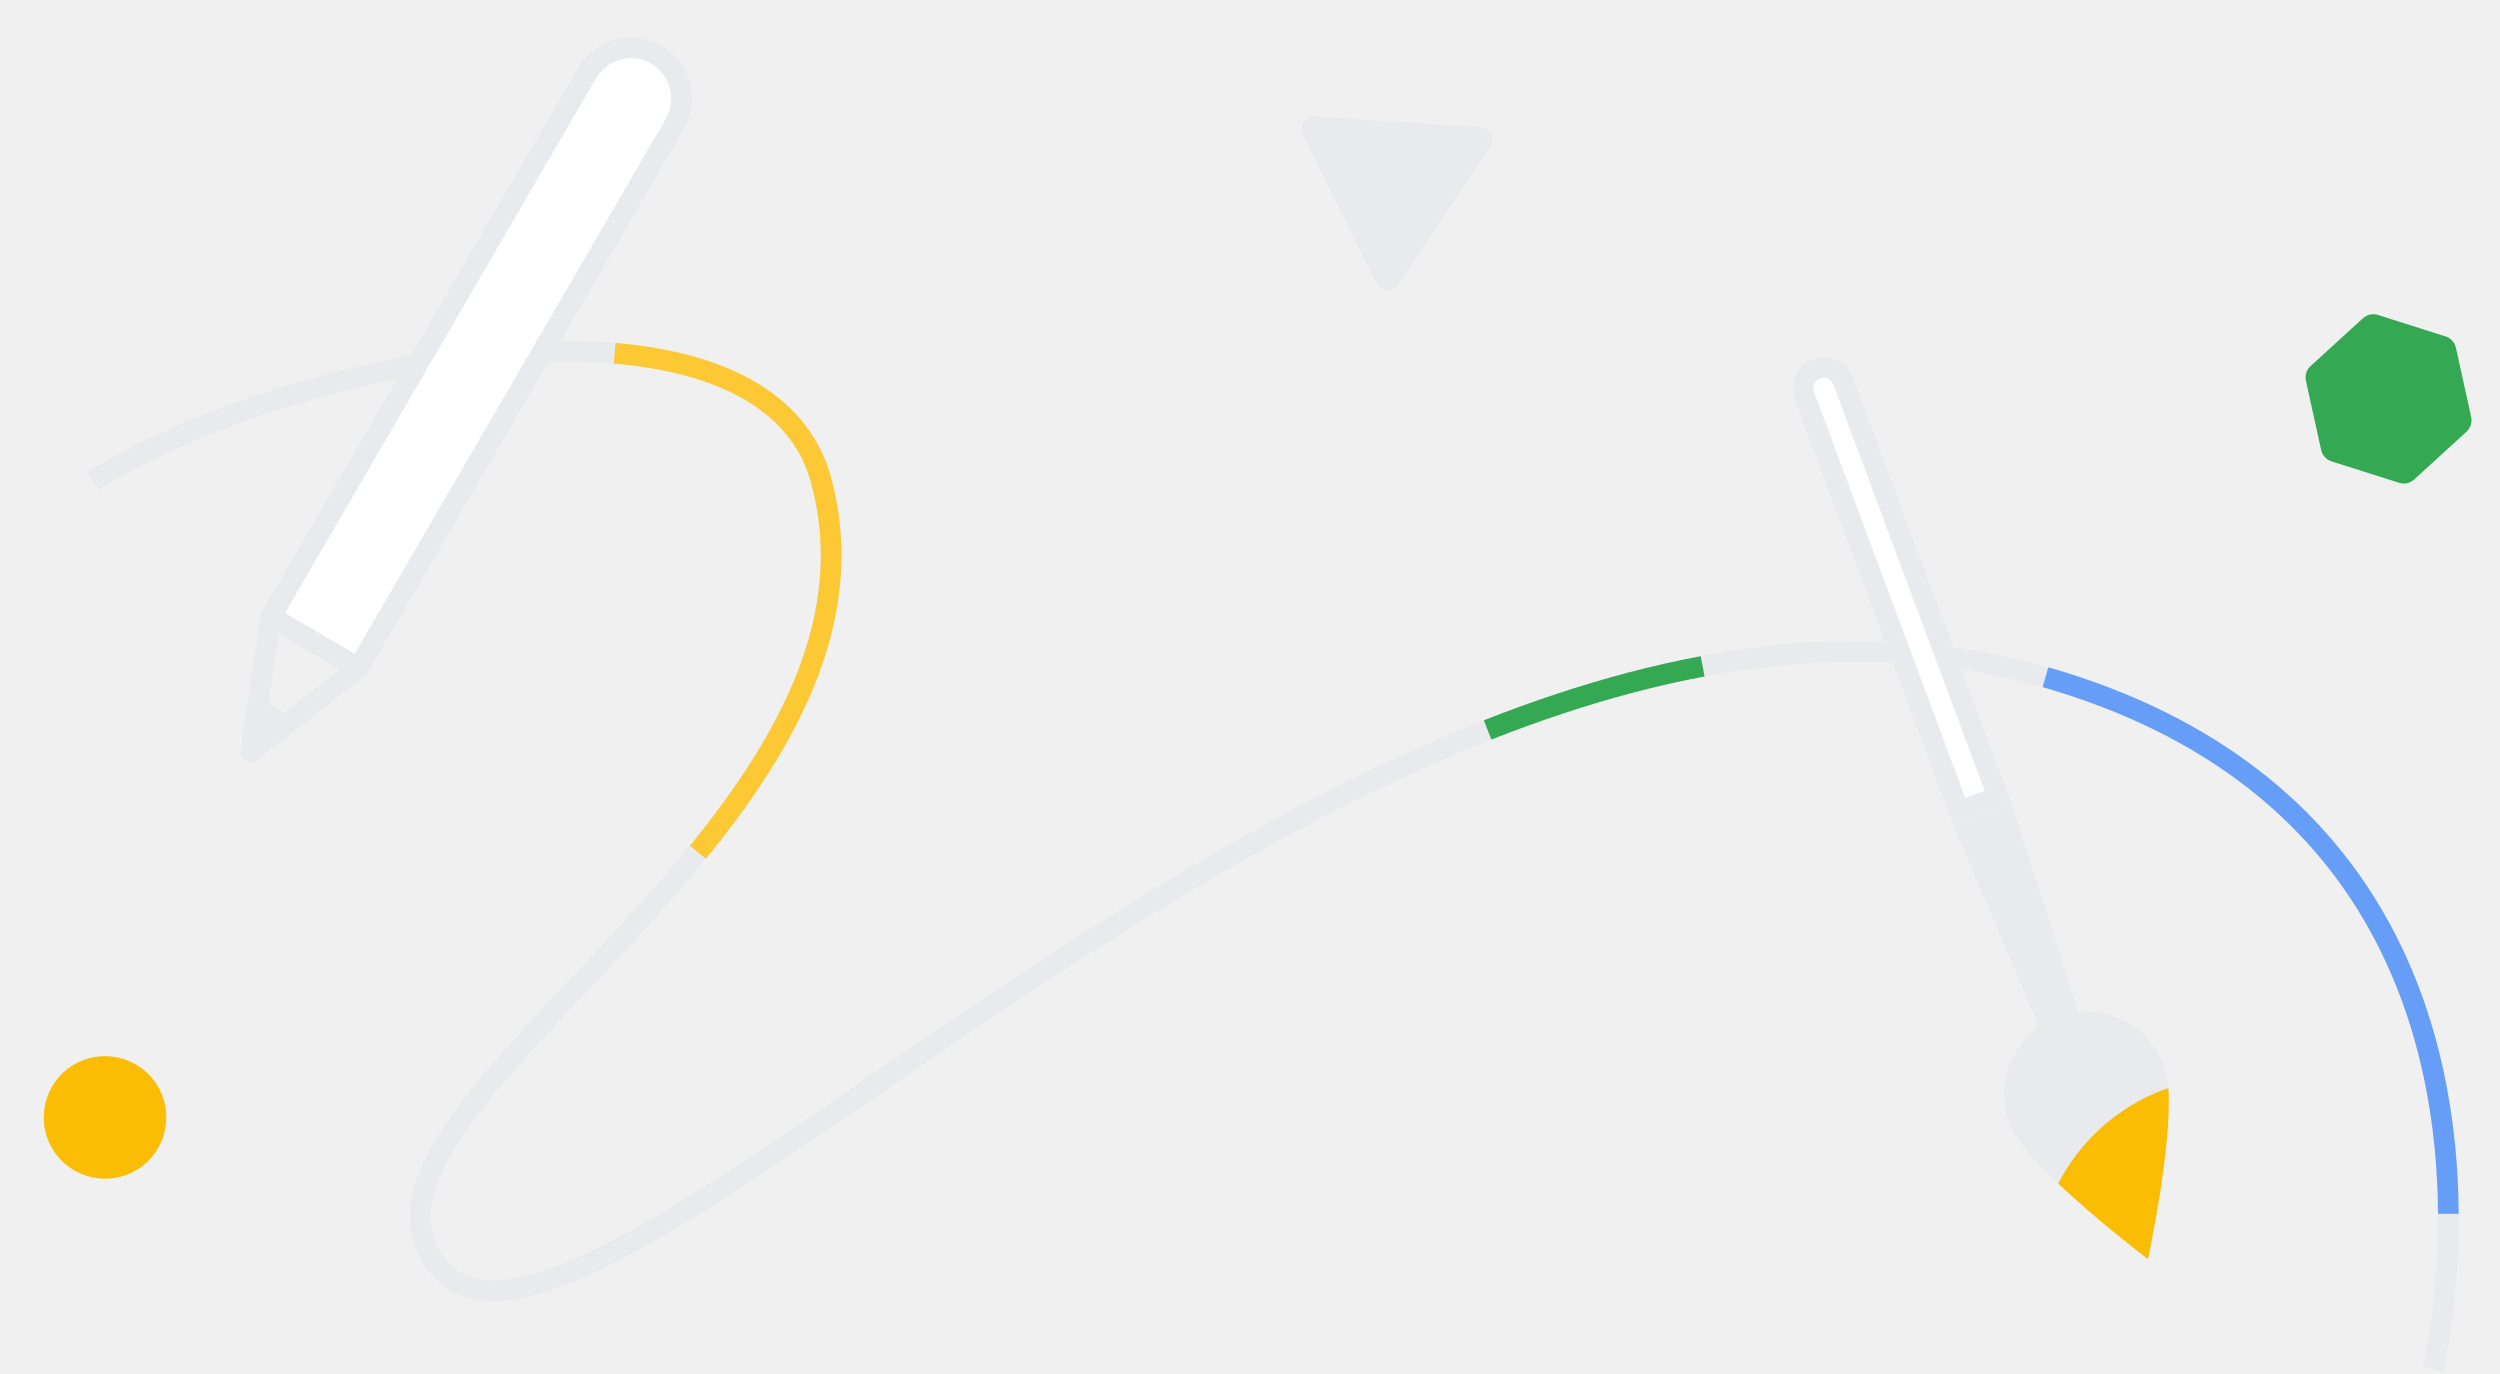
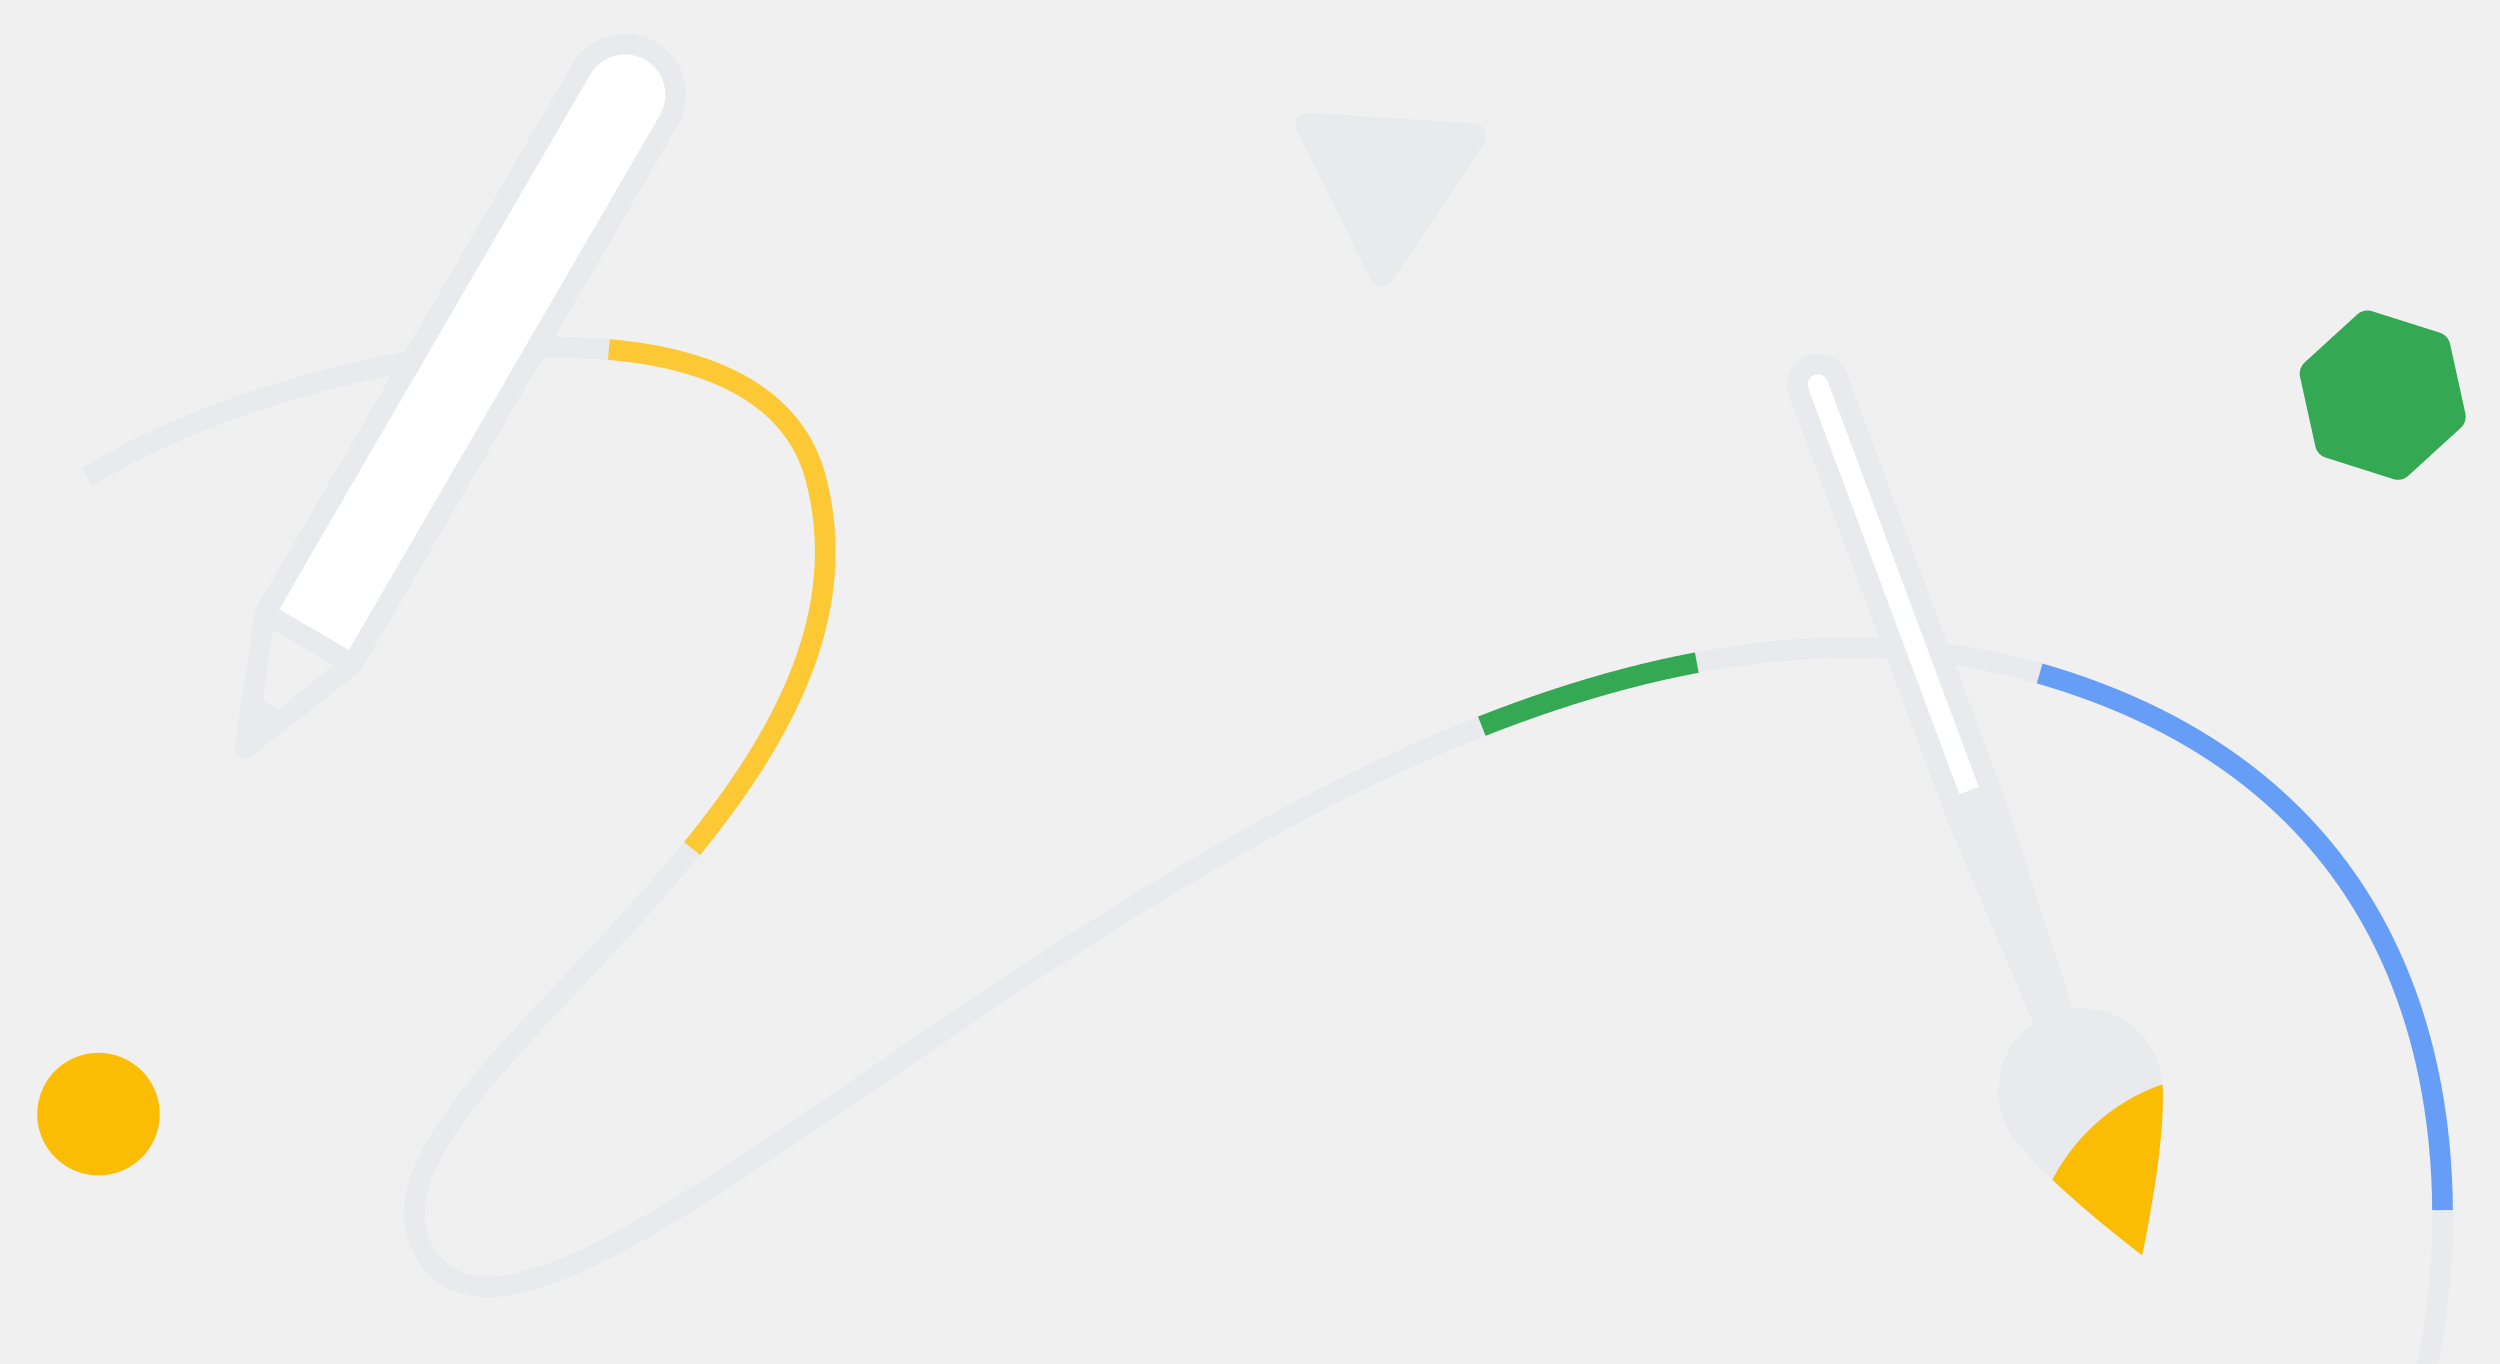
- <svg xmlns="http://www.w3.org/2000/svg" width="242" height="133" viewBox="0 0 242 133" fill="none">
-   <path d="M9 46.552c20-12.5 65-20.5 70.5 0 8.935 33.304-48.109 60.005-37.5 75.5 14 20.448 90-75.5 156-56.5 50.5 14.537 37.5 67 37.5 67" stroke="#E8EAED" stroke-width="2" />
-   <path d="M67.557 82.5C76.324 71.725 83.014 59.65 79.5 46.552c-2.101-7.831-9.966-11.503-20-12.355" stroke="#FCC934" stroke-width="2" />
-   <path d="M164.814 64.5c-4.621.868-9.234 2.098-13.814 3.615a133.584 133.584 0 0 0-7 2.541" stroke="#34A853" stroke-width="2" />
-   <path d="M198 65.552c33.058 9.516 38.905 35.283 39 51.948" stroke="#669DF6" stroke-width="2" />
-   <path d="M7.042 103.126a5.931 5.931 0 1 0 8.167 1.916 5.93 5.93 0 0 0-8.167-1.916Z" fill="#FBBC04" />
-   <path d="m236.73 32.564-6.544-2.076a1.484 1.484 0 0 0-1.453.319l-5.071 4.63a1.49 1.49 0 0 0-.45 1.418l1.476 6.707c.113.519.495.937 1.002 1.098l6.545 2.076c.507.16 1.06.04 1.452-.32l5.072-4.63c.391-.36.562-.898.449-1.417l-1.475-6.708a1.484 1.484 0 0 0-1.003-1.097Z" fill="#34A853" />
-   <path d="m143.342 12.326-16.106-1.051a1.175 1.175 0 0 0-1.251 1.097 1.19 1.19 0 0 0 .119.598l7.141 14.476a1.178 1.178 0 0 0 1.575.535c.186-.092.343-.23.458-.402l8.965-13.425a1.17 1.17 0 0 0 .077-1.174 1.178 1.178 0 0 0-.978-.654Zm66.165 90.874c1.552 4.167-1.582 18.675-1.582 18.675s-11.86-8.925-13.412-13.092c-1.552-4.166.547-8.794 4.688-10.336 4.14-1.542 8.755.586 10.306 4.753Z" fill="#E8EAED" />
-   <path d="m189.061 79.814 5.623-2.094 6.74 20.966-3.749 1.396-8.614-20.268Z" fill="#E8EAED" />
-   <path d="M174.67 38.301a2 2 0 1 1 3.748-1.396l14.98 40.227-3.749 1.396L174.67 38.3Z" fill="#fff" stroke="#E8EAED" stroke-width="2" />
-   <path d="M209.894 105.322c.395 5.607-1.969 16.553-1.969 16.553s-4.801-3.612-8.693-7.314a19.218 19.218 0 0 1 1.868-2.92 18.947 18.947 0 0 1 8.794-6.319Z" fill="#FBBC04" />
-   <path d="M56.84 7.068a4.89 4.89 0 0 1 6.7-1.763 4.92 4.92 0 0 1 1.767 6.716l-30.62 52.646-8.467-4.953L56.84 7.068Z" fill="#fff" stroke="#E8EAED" stroke-width="2" stroke-linecap="round" stroke-linejoin="round" />
-   <path d="m24.274 72.805 1.946-13.09 8.453 4.946-10.4 8.144Z" stroke="#E8EAED" stroke-width="2" stroke-linecap="round" stroke-linejoin="round" />
-   <path d="m25.047 67.56-.778 5.237 4.16-3.257-3.382-1.98Z" fill="#E8EAED" />
+ <svg xmlns="http://www.w3.org/2000/svg" width="242" height="132" viewBox="0 0 242 132" fill="none">
+   <g clip-path="url(#a)">
+     <path d="M8.436 46.19c20-12.5 65-20.5 70.5 0 8.935 33.304-48.109 60.005-37.5 75.5 14 20.448 90-75.5 156-56.5 50.5 14.538 37.5 67 37.5 67" stroke="#E8EAED" stroke-width="2" />
+     <path d="M66.993 82.138C75.76 71.363 82.45 59.288 78.936 46.19c-2.1-7.831-9.966-11.503-20-12.354" stroke="#FCC934" stroke-width="2" />
+     <path d="M164.25 64.138c-4.621.868-9.233 2.098-13.814 3.615a133.584 133.584 0 0 0-7 2.542" stroke="#34A853" stroke-width="2" />
+     <path d="M197.436 65.19c33.058 9.516 38.905 35.284 39.001 51.948" stroke="#669DF6" stroke-width="2" />
+     <path d="M6.478 102.764a5.932 5.932 0 1 0 6.25 10.083 5.932 5.932 0 0 0-6.25-10.083Z" fill="#FBBC04" />
+     <path d="m236.166 32.202-6.544-2.076a1.482 1.482 0 0 0-1.452.32l-5.072 4.63a1.492 1.492 0 0 0-.45 1.417l1.476 6.707c.113.52.495.937 1.003 1.098l6.544 2.076c.507.16 1.06.04 1.452-.32l5.072-4.63a1.49 1.49 0 0 0 .449-1.417l-1.475-6.707a1.482 1.482 0 0 0-1.003-1.098Z" fill="#34A853" />
+     <path d="m142.778 11.965-16.105-1.052a1.176 1.176 0 0 0-1.132 1.695l7.14 14.476a1.172 1.172 0 0 0 .978.654 1.18 1.18 0 0 0 1.055-.52l8.966-13.426a1.178 1.178 0 0 0-.902-1.827Zm66.166 90.873c1.551 4.167-1.583 18.676-1.583 18.676s-11.86-8.926-13.412-13.092c-1.551-4.167.547-8.795 4.688-10.337 4.141-1.542 8.755.586 10.307 4.753Z" fill="#E8EAED" />
+     <path d="m188.497 79.452 5.623-2.094 6.74 20.966-3.748 1.396-8.615-20.268Z" fill="#E8EAED" />
+     <path d="m177.855 36.543 14.979 40.227-3.748 1.396-14.98-40.227a2 2 0 0 1 3.749-1.396Z" fill="#fff" stroke="#E8EAED" stroke-width="2" />
+     <path d="M209.33 104.96c.396 5.607-1.969 16.554-1.969 16.554s-4.801-3.613-8.693-7.315a19.16 19.16 0 0 1 1.868-2.919 18.942 18.942 0 0 1 8.794-6.32Z" fill="#FBBC04" />
+     <path d="M56.277 6.706a4.89 4.89 0 0 1 6.698-1.763v0a4.92 4.92 0 0 1 1.768 6.716l-30.62 52.646-8.467-4.953 30.62-52.646Z" fill="#fff" stroke="#E8EAED" stroke-width="2" stroke-linecap="round" stroke-linejoin="round" />
+     <path d="m23.71 72.443 1.947-13.09 8.452 4.947-10.399 8.143Z" stroke="#E8EAED" stroke-width="2" stroke-linecap="round" stroke-linejoin="round" />
+     <path d="m24.483 67.199-.778 5.236 4.16-3.257-3.382-1.98Z" fill="#E8EAED" />
+   </g>
+   <defs>
+     <clipPath id="a">
+       <path fill="#fff" d="M0 0h242v132H0z" />
+     </clipPath>
+   </defs>
</svg>
